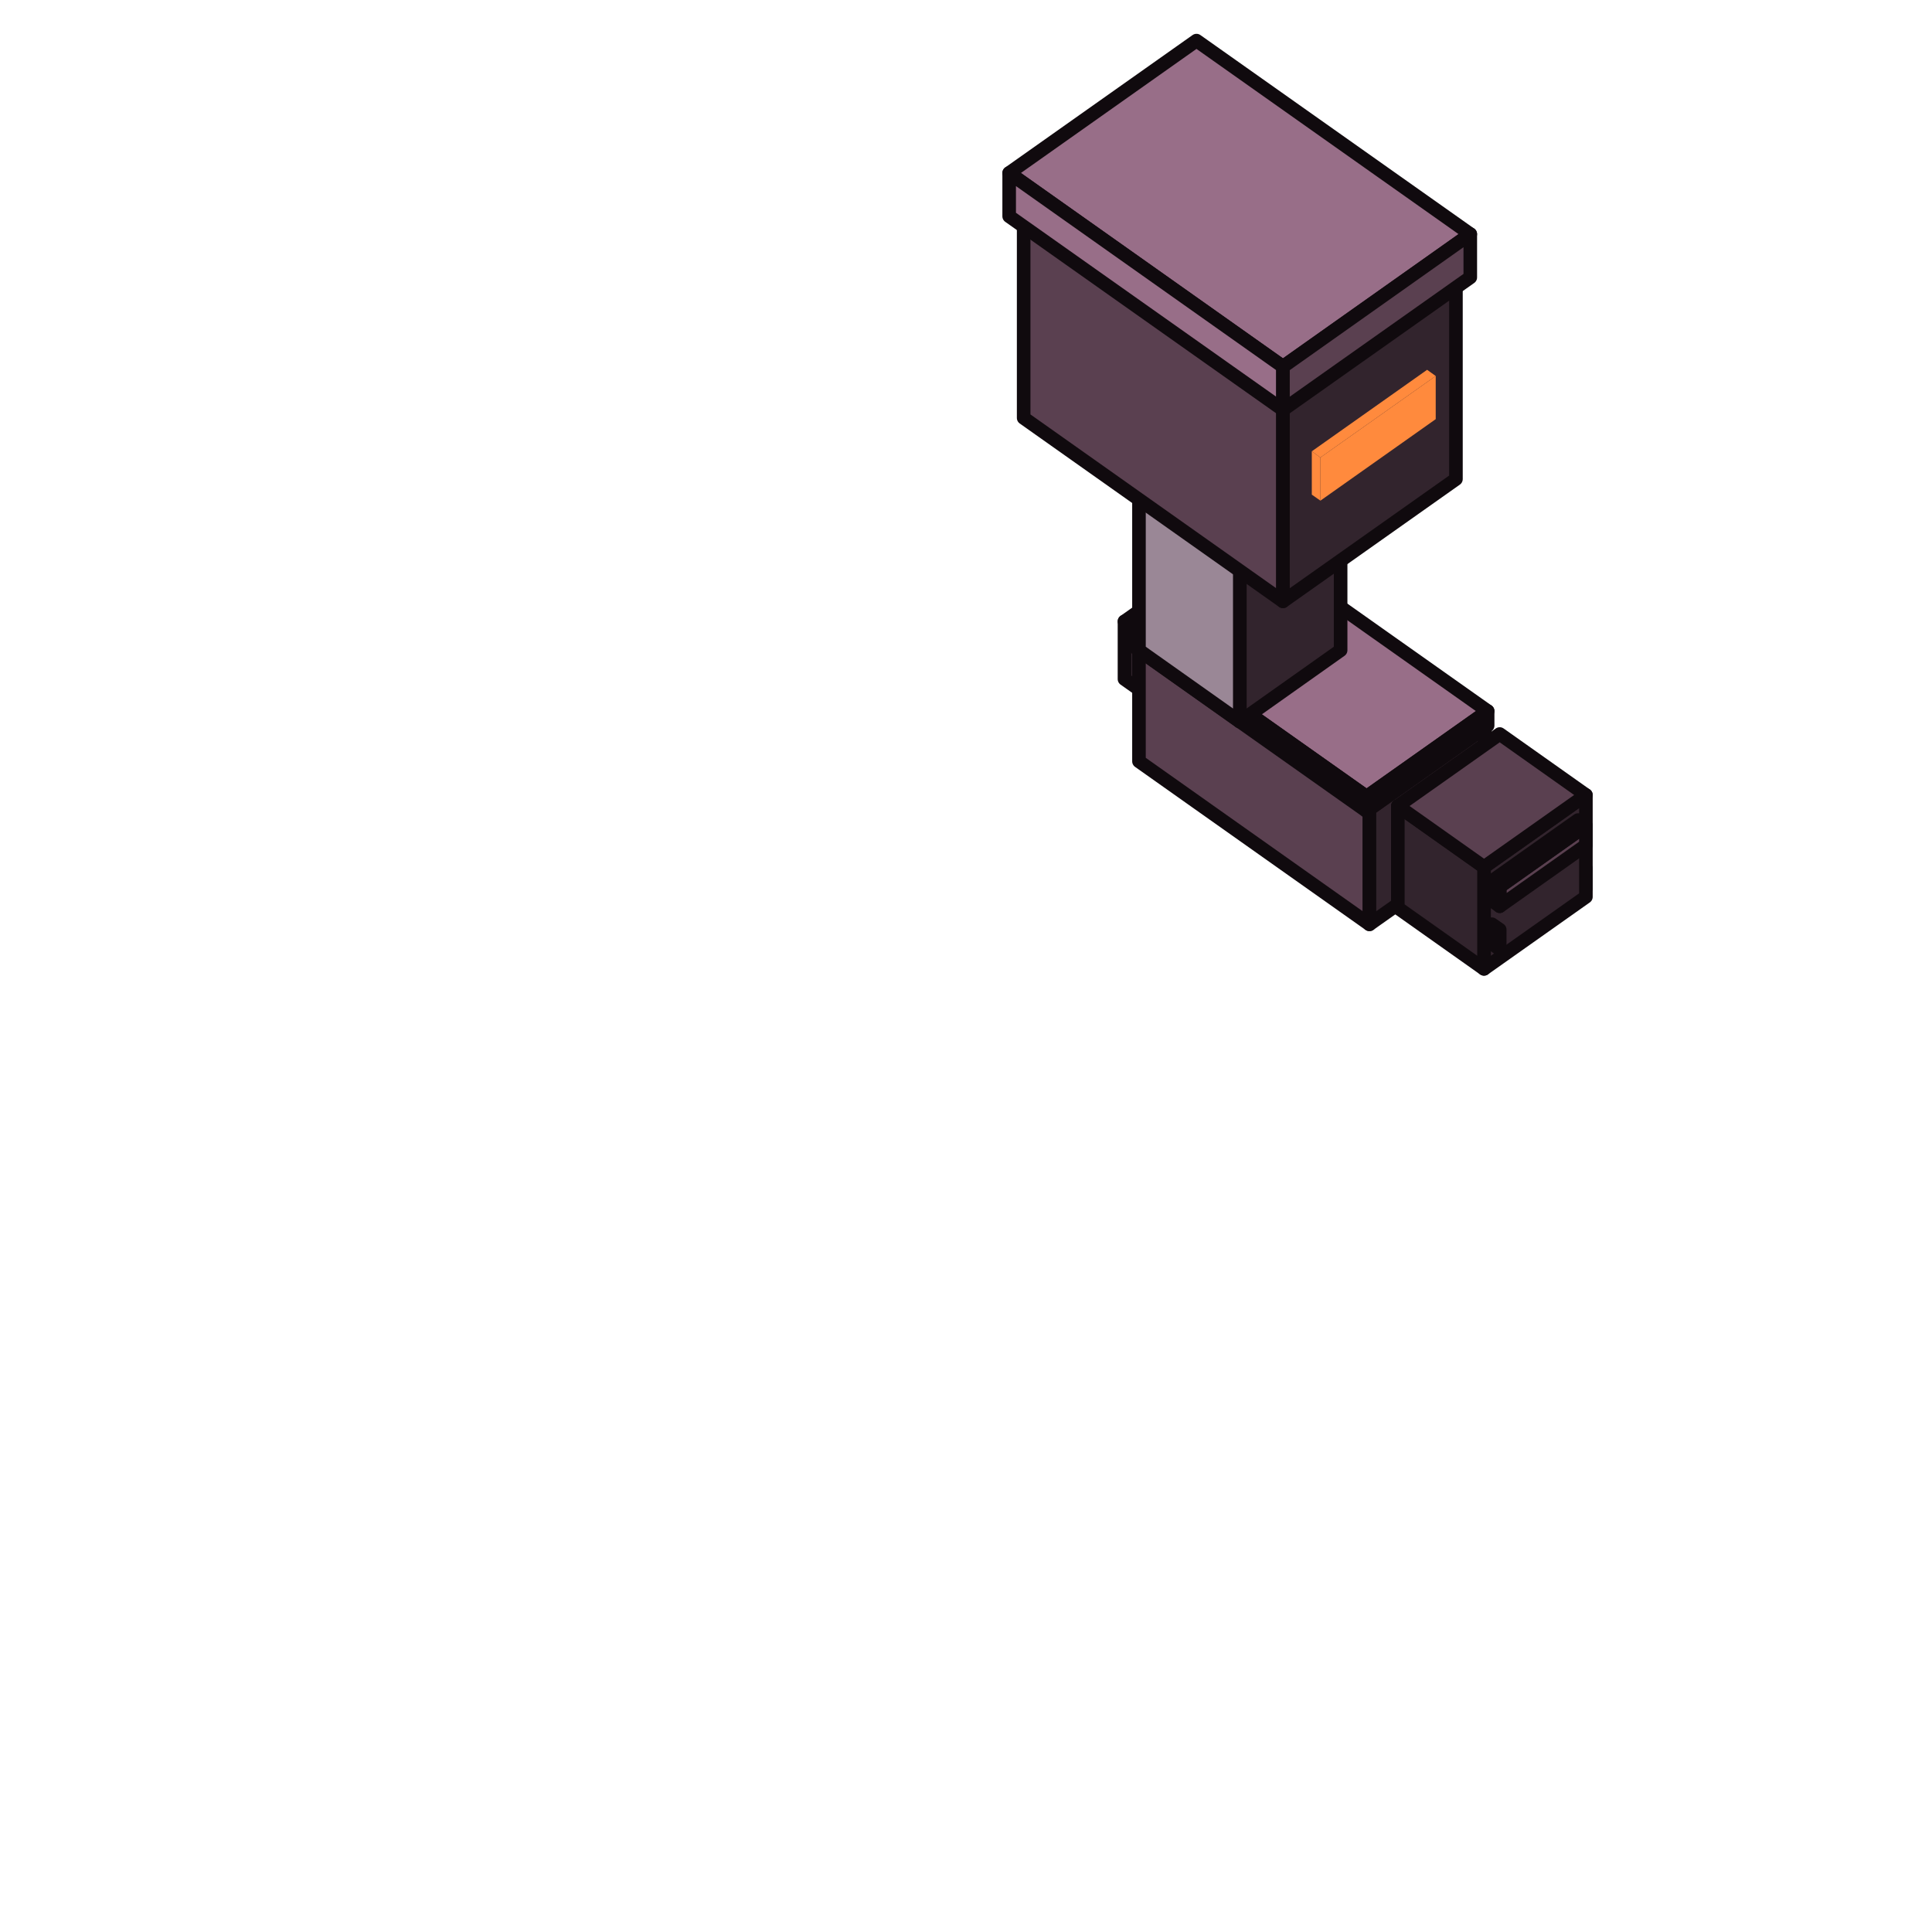
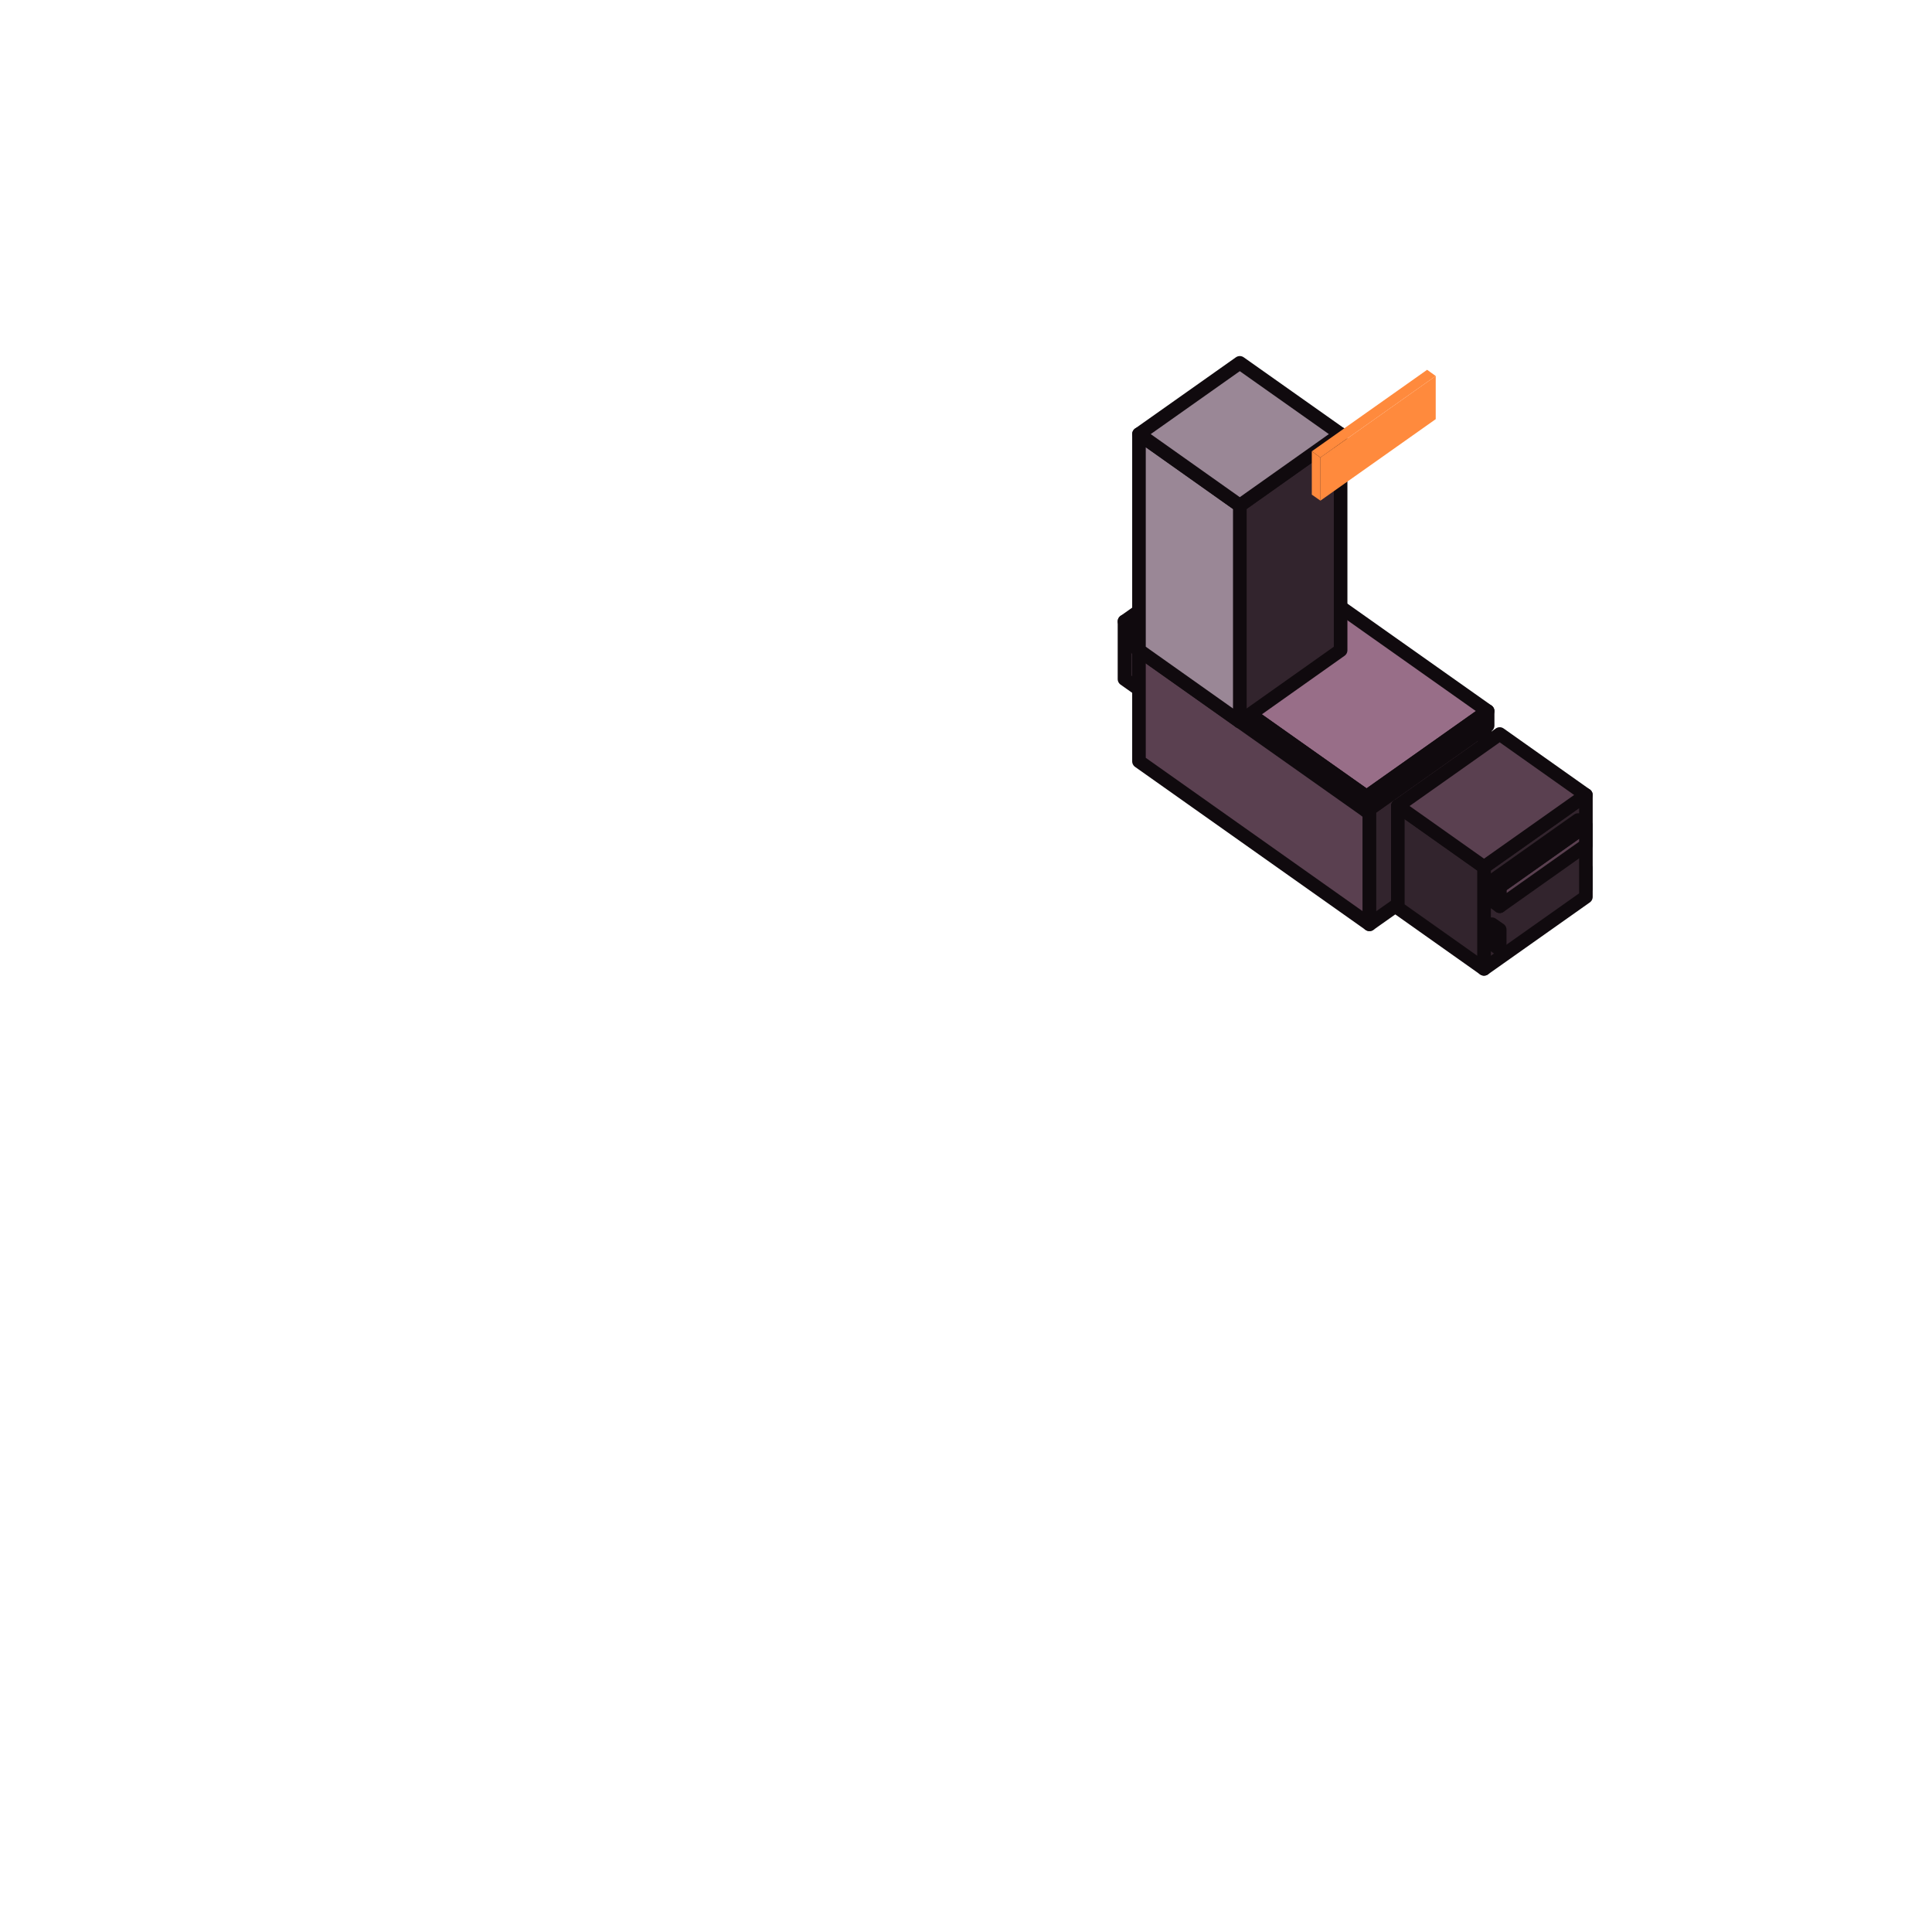
<svg xmlns="http://www.w3.org/2000/svg" viewBox="0 0 128 128" width="128" height="128" data-part-id="jugg_body" data-type="body" data-direction="east">
  <g stroke="#100a0e" stroke-width="0.9" stroke-linejoin="round">
    <path d="M89.01 46.57 L95.69 51.29 L95.69 48.43 L89.01 43.7 Z" fill="#ff8a3d" stroke="none" />
    <path d="M89.01 43.7 L95.69 48.43 L96.17 48.09 L89.49 43.37 Z" fill="#ff8a3d" stroke="none" />
    <path d="M74.5 41.17 L82.14 46.57 L89.77 41.17 L82.14 35.77 Z" fill="#5a4050" />
    <path d="M95.69 51.29 L96.17 50.96 L96.17 48.09 L95.69 48.43 Z" fill="#ff8a3d" stroke="none" />
    <path d="M82.14 50.39 L89.77 44.99 L89.77 41.17 L82.14 46.57 Z" fill="#32242d" />
    <path d="M74.5 44.99 L82.14 50.39 L82.14 46.57 L74.5 41.17 Z" fill="#32242d" />
    <path d="M75.46 50.44 L90.73 61.24 L90.73 53.6 L75.46 42.8 Z" fill="#5a4050" />
    <path d="M75.46 42.8 L90.73 53.6 L98.37 48.2 L83.09 37.4 Z" fill="#986e88" />
    <path d="M75.26 41.98 L90.54 52.78 L98.56 47.11 L83.28 36.31 Z" fill="#986e88" />
    <path d="M90.73 61.24 L98.37 55.84 L98.37 48.2 L90.73 53.6 Z" fill="#32242d" />
    <path d="M75.26 42.94 L90.54 53.74 L90.54 52.78 L75.26 41.98 Z" fill="#986e88" />
    <path d="M82.14 47.81 L88.82 43.08 L88.82 28.76 L82.14 33.49 Z" fill="#32242d" />
    <path d="M75.46 43.08 L82.14 47.81 L82.14 33.49 L75.46 28.76 Z" fill="#9a8796" />
    <path d="M90.54 53.74 L98.56 48.07 L98.56 47.11 L90.54 52.78 Z" fill="#5a4050" />
    <path d="M99.36 62.89 L105.07 58.85 L105.07 57.55 L99.36 61.59 Z" fill="#5a4050" />
    <path d="M98.84 61.23 L99.36 61.59 L105.07 57.55 L104.55 57.19 Z" fill="#986e88" />
    <path d="M75.46 28.76 L82.14 33.49 L88.82 28.76 L82.14 24.04 Z" fill="#9a8796" />
    <path d="M98.32 64.19 L105.07 59.42 L105.07 52.67 L98.32 57.44 Z" fill="#32242d" />
    <path d="M92.61 60.15 L98.32 64.19 L98.32 57.44 L92.61 53.4 Z" fill="#32242d" />
    <path d="M92.61 53.4 L98.32 57.44 L105.07 52.67 L99.36 48.63 Z" fill="#5a4050" />
    <path d="M98.84 62.52 L99.36 62.89 L99.36 61.59 L98.84 61.23 Z" fill="#986e88" />
    <path d="M99.36 60.04 L105.07 56.0 L105.07 54.7 L99.36 58.74 Z" fill="#5a4050" />
    <path d="M98.84 58.37 L99.36 58.74 L105.07 54.7 L104.55 54.33 Z" fill="#986e88" />
    <path d="M98.84 59.67 L99.36 60.04 L99.36 58.74 L98.84 58.37 Z" fill="#986e88" />
-     <path d="M67.82 27.69 L85.0 39.84 L85.0 26.48 L67.82 14.33 Z" fill="#5a4050" />
-     <path d="M67.82 14.33 L85.0 26.48 L96.46 18.38 L79.27 6.23 Z" fill="#986e88" />
-     <path d="M85.0 39.84 L96.46 31.74 L96.46 18.38 L85.0 26.48 Z" fill="#32242d" />
-     <path d="M66.86 11.46 L85.0 24.29 L97.41 15.51 L79.27 2.69 Z" fill="#986e88" />
    <path d="M87.48 33.17 L95.12 27.77 L95.12 24.91 L87.48 30.31 Z" fill="#ff8a3d" stroke="none" />
    <path d="M86.91 29.9 L87.48 30.31 L95.12 24.91 L94.55 24.5 Z" fill="#ff8a3d" stroke="none" />
    <path d="M86.91 32.77 L87.48 33.17 L87.48 30.31 L86.91 29.9 Z" fill="#ff8a3d" stroke="none" />
-     <path d="M66.86 14.33 L85.0 27.15 L85.0 24.29 L66.86 11.46 Z" fill="#986e88" />
-     <path d="M85.0 27.15 L97.41 18.38 L97.41 15.51 L85.0 24.29 Z" fill="#5a4050" />
  </g>
</svg>
